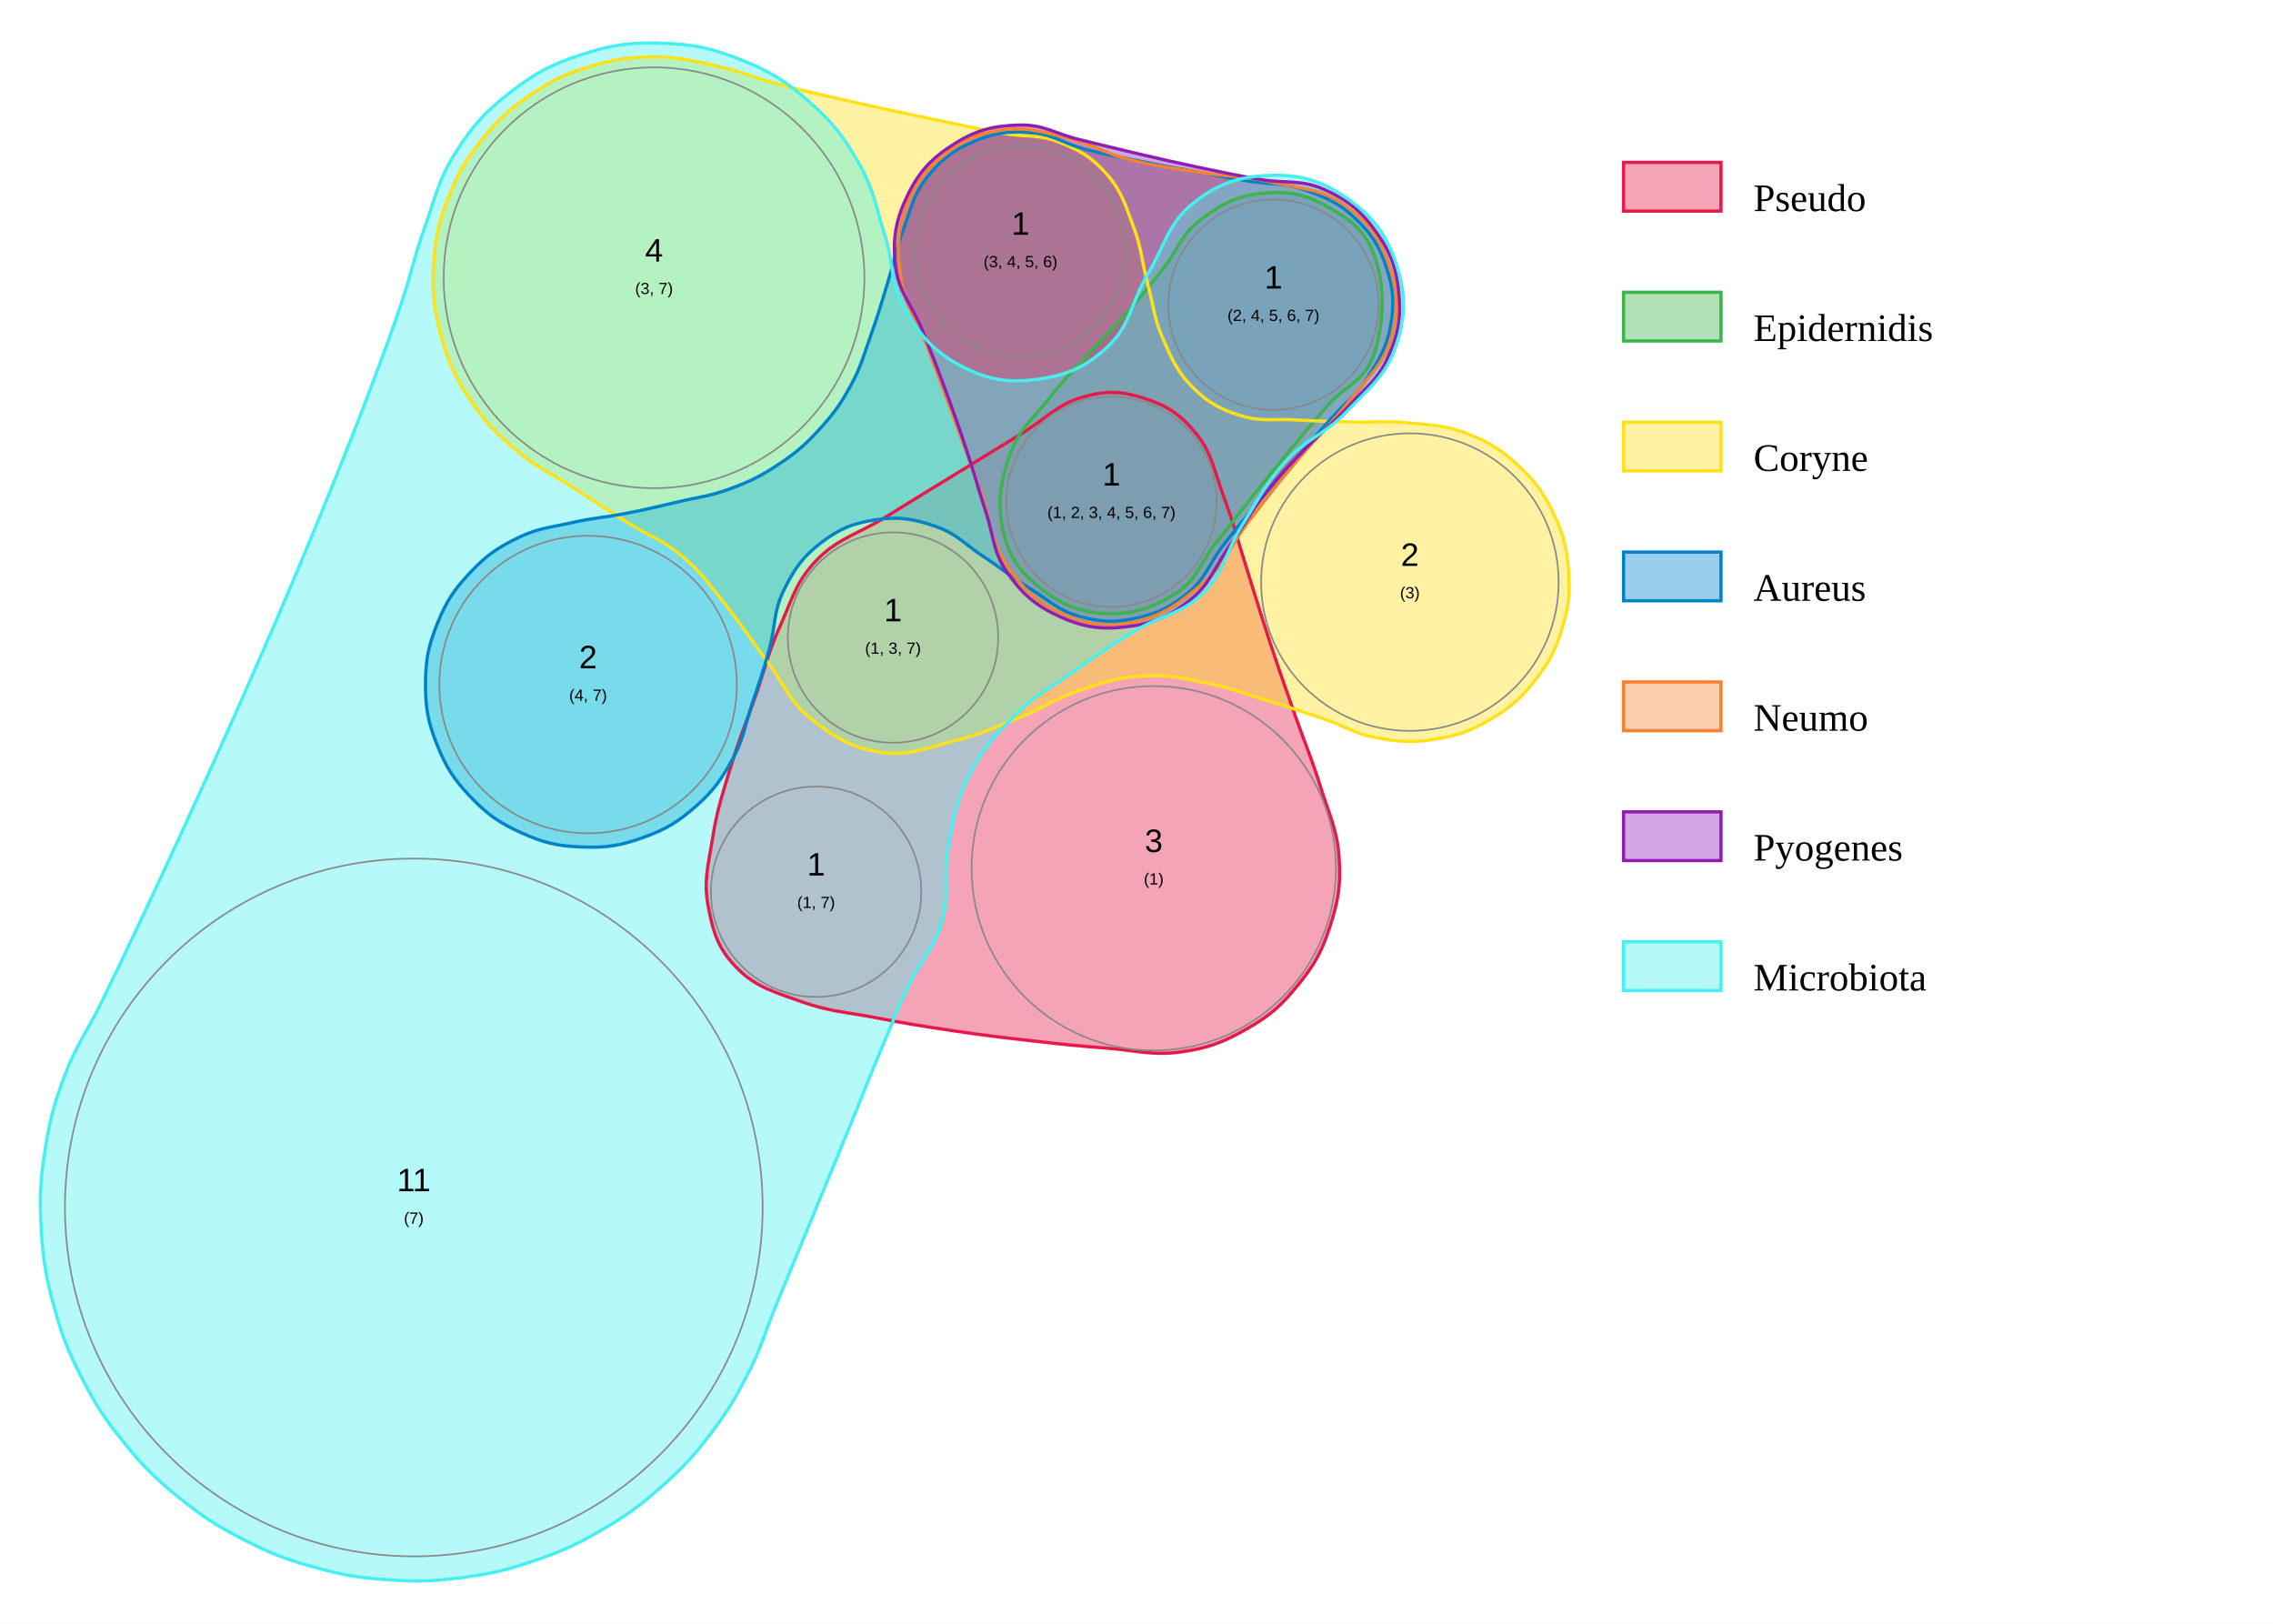
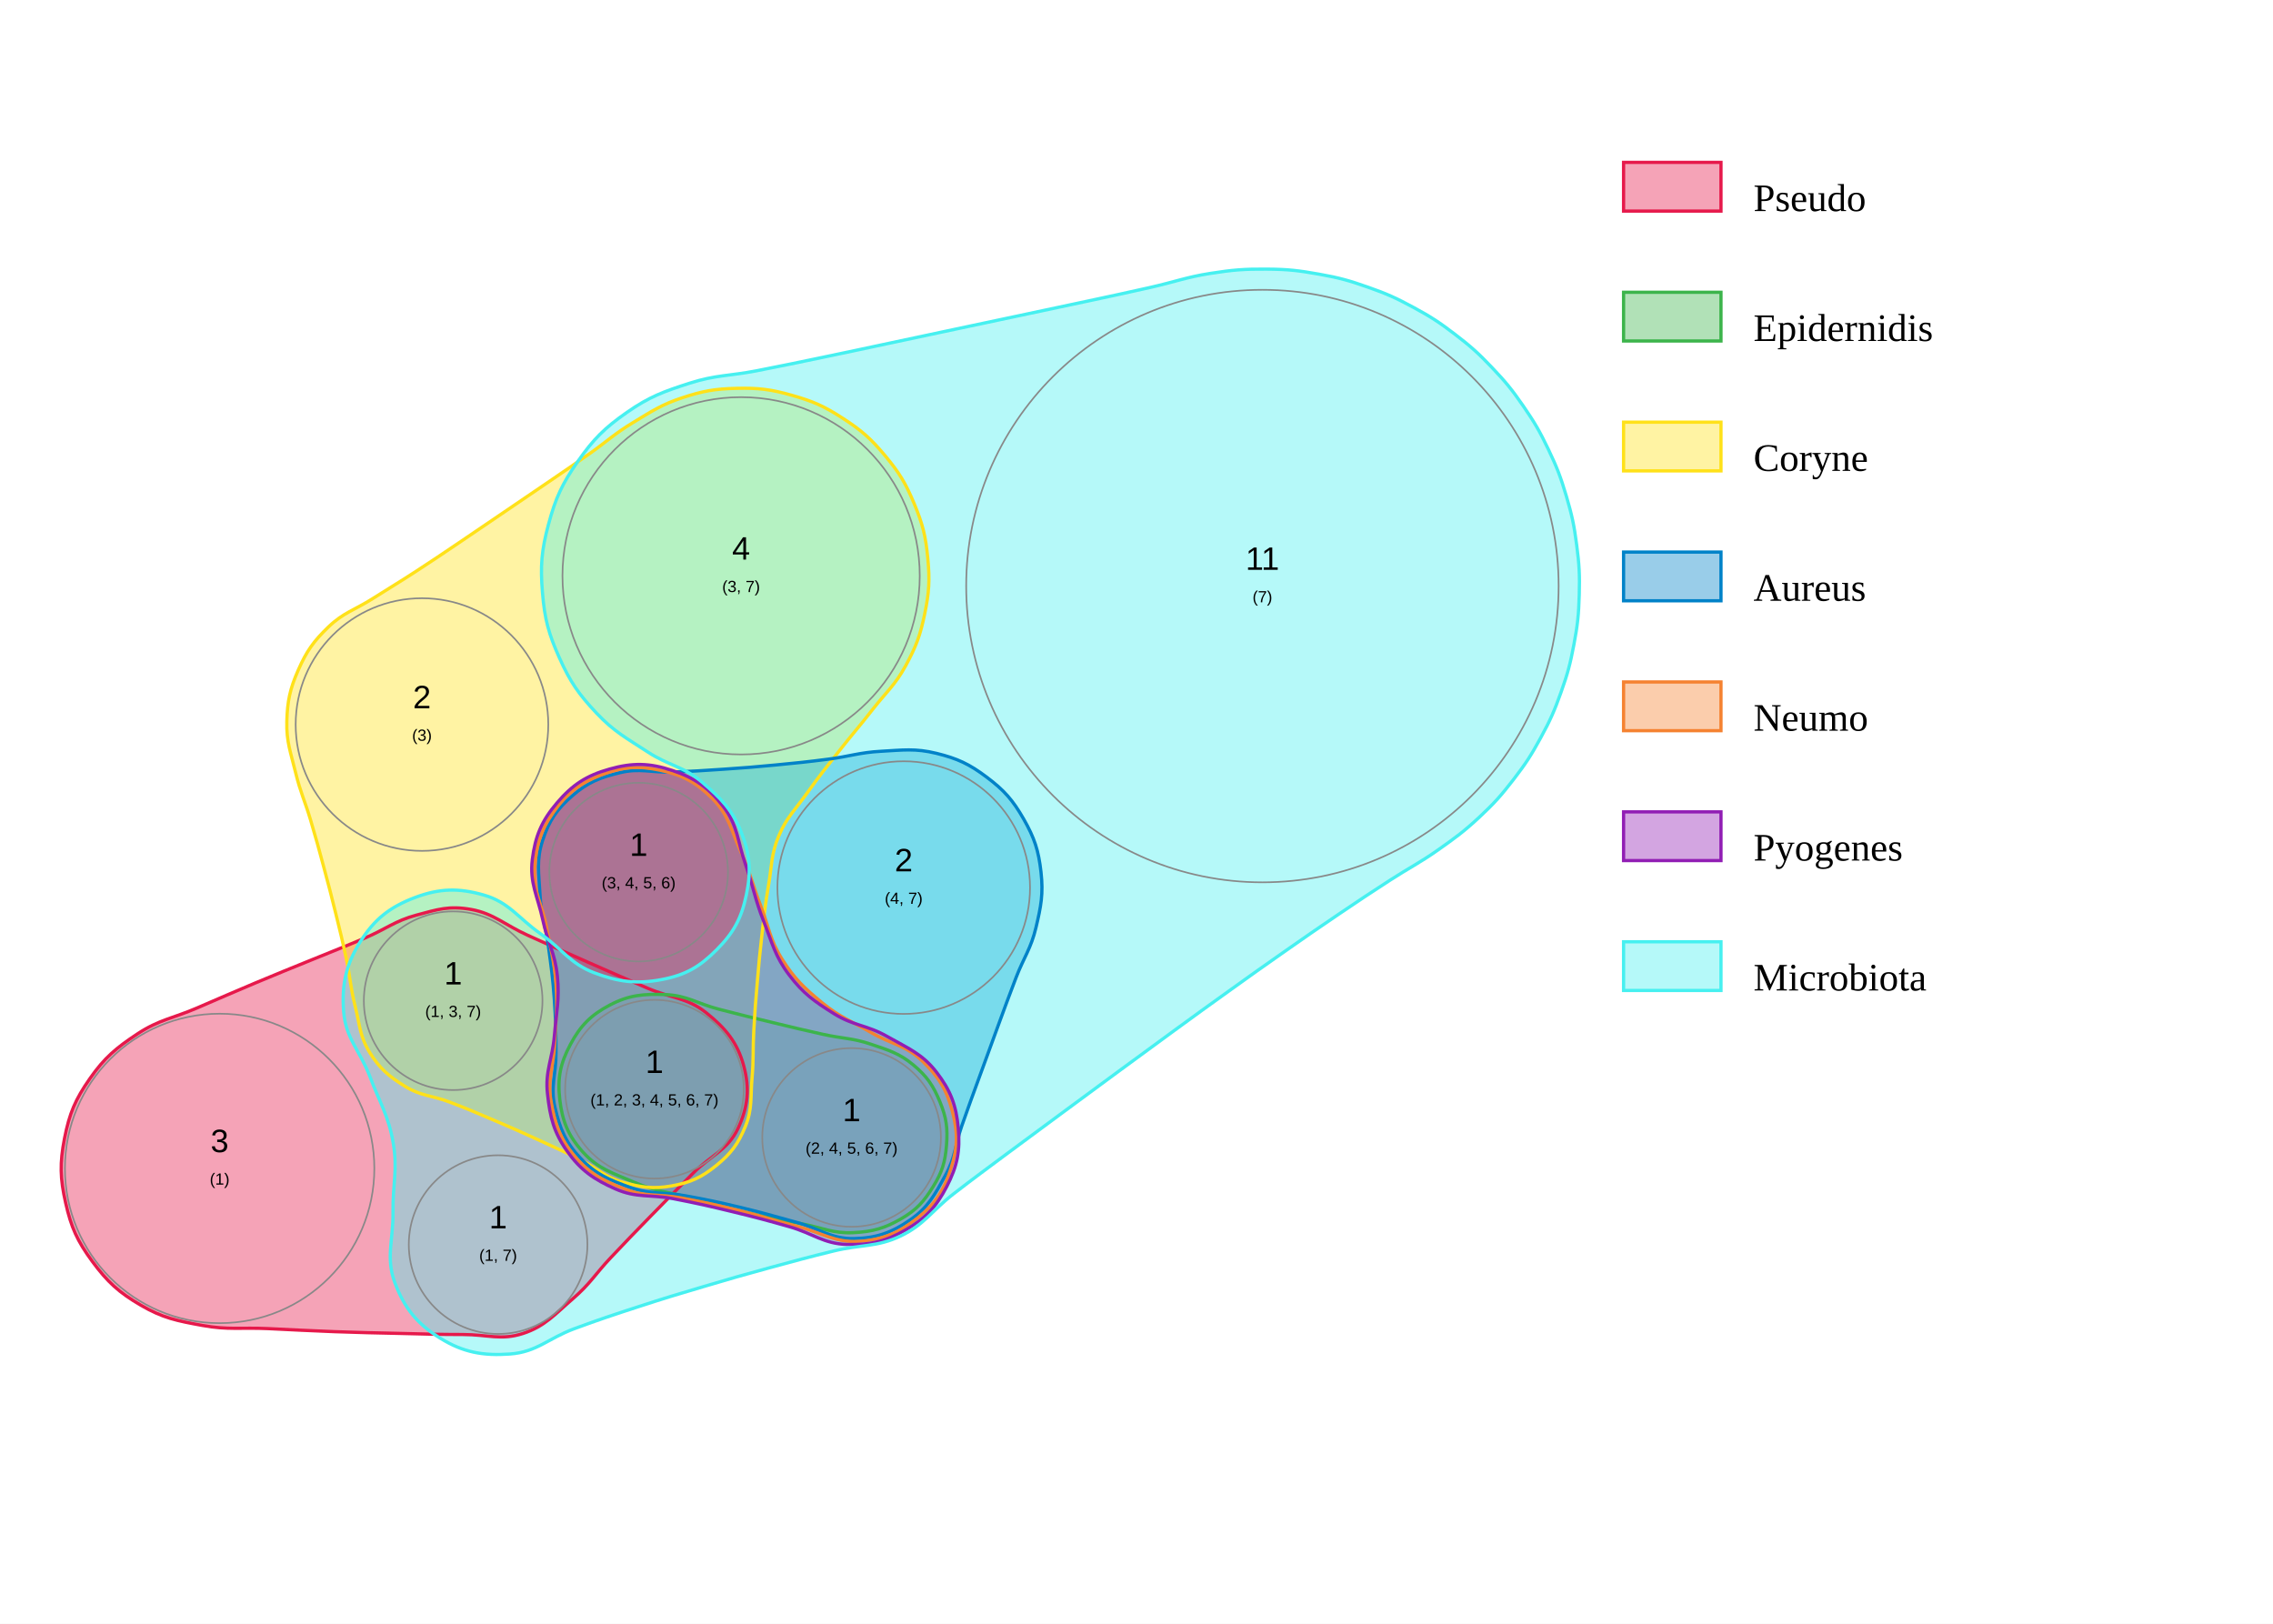
- <svg xmlns="http://www.w3.org/2000/svg" xmlns:xlink="http://www.w3.org/1999/xlink" width="700" height="500">
+ <svg xmlns="http://www.w3.org/2000/svg" xmlns:xlink="http://www.w3.org/1999/xlink" viewBox="0 0 700 500">
  <defs>
    <style type="text/css">
  .borderLine {
	   stroke: none;
	   fill-opacity: 0.4;
  }
  .outLine {
	   stroke-width: 1;
	   fill: none;
  }
  .circle {
	   stroke: #888888;
	   stroke-width: 0.5;
	   fill: none;
    pointer-events: all;
  }
  .spcircle {
	   stroke: #FF2222;
	   stroke-width: 1;
	   fill: none;
    pointer-events: all;
  }
  .tLabel {
	   font-family: Arial;
    pointer-events: none;
	   font-size: 14px;
	   text-anchor: middle;
	   alignment-baseline: central;
  }
  .nLabel {
	   font-family: Arial;
    pointer-events: none;
	   font-size: 10px;
	   text-anchor: middle;
	   alignment-baseline: central;
  }
  .belong {
	   font-family: Arial;
    pointer-events: none;
	   font-size: 5px;
	   text-anchor: middle;
	   alignment-baseline: central;
  }
  .p0{
    stroke: none;
    fill: #e6194b;
  }
  .q0{
    fill: none;
    stroke: #e6194b;
  }
  .p1{
    stroke: none;
    fill: #3cb44b;
  }
  .q1{
    fill: none;
    stroke: #3cb44b;
  }
  .p2{
    stroke: none;
    fill: #ffe119;
  }
  .q2{
    fill: none;
    stroke: #ffe119;
  }
  .p3{
    stroke: none;
    fill: #0082c8;
  }
  .q3{
    fill: none;
    stroke: #0082c8;
  }
  .p4{
    stroke: none;
    fill: #f58231;
  }
  .q4{
    fill: none;
    stroke: #f58231;
  }
  .p5{
    stroke: none;
    fill: #911eb4;
  }
  .q5{
    fill: none;
    stroke: #911eb4;
  }
  .p6{
    stroke: none;
    fill: #46f0f0;
  }
  .q6{
    fill: none;
    stroke: #46f0f0;
  }

</style>
    <symbol id="bl0">
-       <path d="M 226.91 298.03 C 232.64 303.88 238.15 305.35 246.78 308.43 C 255.41 311.52 260.70 311.65 270.07 313.45 C 279.44 315.25 284.21 316.02 293.64 317.42 C 303.08 318.82 307.85 319.37 317.25 320.44 C 326.65 321.50 331.39 322.04 340.64 322.74 C 349.89 323.45 354.84 325.12 363.48 323.95 C 372.12 322.78 376.62 320.99 383.86 316.89 C 391.09 312.78 394.51 309.74 399.66 303.41 C 404.81 297.08 407.05 293.14 409.60 285.25 C 412.14 277.36 412.98 272.59 412.38 263.95 C 411.78 255.30 409.32 250.82 406.59 242.04 C 403.87 233.27 401.88 228.96 398.77 220.07 C 395.66 211.19 394.02 206.64 391.05 197.62 C 388.08 188.60 386.73 183.88 383.91 174.98 C 381.08 166.08 380.00 161.36 376.92 153.11 C 373.84 144.87 373.41 139.83 368.52 133.74 C 363.63 127.66 359.54 124.95 352.47 122.68 C 345.40 120.40 340.82 120.14 333.16 122.36 C 325.50 124.59 322.06 129.01 314.17 133.80 C 306.27 138.60 302.00 141.24 293.70 146.34 C 285.40 151.43 281.07 154.06 272.66 159.27 C 264.24 164.47 258.09 165.71 251.63 172.35 C 245.17 179.00 244.17 184.04 240.36 192.50 C 236.54 200.97 235.63 205.86 232.54 214.69 C 229.44 223.51 227.50 227.94 224.88 236.63 C 222.26 245.32 220.79 249.64 219.44 258.15 C 218.08 266.66 216.62 271.20 218.12 279.18 C 219.61 287.15 221.17 292.18 226.91 298.03 Z" />
+       <path d="M 96.06 295.53 C 89.31 298.29 85.79 299.67 78.71 302.65 C 71.64 305.62 67.96 307.25 60.69 310.38 C 53.42 313.52 48.98 313.98 42.38 318.33 C 35.78 322.68 32.19 325.68 27.69 332.12 C 23.18 338.56 21.37 342.87 19.87 350.53 C 18.38 358.20 18.51 362.85 20.22 370.43 C 21.93 378.01 23.80 382.13 28.43 388.43 C 33.07 394.73 36.62 397.99 43.39 401.93 C 50.17 405.88 54.49 406.71 62.32 408.14 C 70.15 409.58 74.43 408.74 82.56 409.12 C 90.69 409.50 94.84 409.76 102.96 410.06 C 111.08 410.35 115.23 410.43 123.16 410.60 C 131.09 410.78 135.02 410.94 142.60 410.94 C 150.18 410.95 154.31 412.82 161.07 410.62 C 167.83 408.42 170.99 404.61 176.40 399.94 C 181.80 395.28 183.27 392.38 188.08 387.28 C 192.88 382.18 195.34 379.67 200.43 374.44 C 205.53 369.22 208.19 366.55 213.55 361.16 C 218.92 355.77 224.17 354.10 227.27 347.49 C 230.36 340.88 230.96 335.22 229.01 328.10 C 227.07 320.99 223.47 316.68 217.56 311.92 C 211.64 307.16 206.78 307.44 199.44 304.30 C 192.10 301.16 188.25 299.47 180.87 296.21 C 173.49 292.95 169.70 291.25 162.56 288.02 C 155.42 284.79 152.03 281.31 145.16 280.06 C 138.29 278.82 134.75 280.05 128.21 281.80 C 121.67 283.55 118.87 286.08 112.44 288.82 C 106.01 291.57 102.81 292.76 96.06 295.53 Z" />
    </symbol>
    <symbol id="bl1">
-       <path d="M 408.99 124.72 C 414.26 118.65 420.36 117.68 423.28 108.67 C 426.20 99.66 426.57 88.73 423.58 79.67 C 420.60 70.62 415.49 67.39 408.34 63.39 C 401.19 59.38 395.61 58.73 387.83 59.63 C 380.04 60.54 375.24 63.43 369.42 67.92 C 363.60 72.40 363.05 76.54 358.71 82.06 C 354.37 87.59 352.43 90.17 347.74 95.54 C 343.04 100.91 340.24 103.39 335.23 108.91 C 330.23 114.43 327.52 117.00 322.70 123.16 C 317.88 129.32 313.95 131.89 311.14 139.69 C 308.33 147.49 307.07 154.09 308.67 162.17 C 310.28 170.25 312.94 174.74 319.18 180.09 C 325.42 185.43 331.33 188.34 339.87 188.90 C 348.41 189.45 354.99 187.18 361.88 182.88 C 368.77 178.58 369.59 173.37 374.32 167.41 C 379.06 161.45 381.03 158.75 385.55 153.08 C 390.07 147.40 392.24 144.71 396.93 139.04 C 401.61 133.36 403.72 130.79 408.99 124.72 Z" />
+       <path d="M 237.78 314.83 C 231.35 313.28 227.91 312.47 221.33 310.75 C 214.75 309.04 211.59 306.52 204.89 306.26 C 198.19 306.01 193.69 306.40 187.84 309.47 C 182.00 312.54 178.74 315.81 175.65 321.64 C 172.56 327.46 171.62 331.97 172.39 338.59 C 173.17 345.22 174.93 349.67 179.52 354.76 C 184.10 359.85 188.70 361.24 195.32 364.06 C 201.95 366.88 205.72 367.00 212.64 368.87 C 219.56 370.73 223.11 371.78 229.94 373.37 C 236.78 374.96 240.25 375.59 246.80 376.83 C 253.35 378.07 256.58 379.87 262.70 379.58 C 268.83 379.29 272.49 378.19 277.42 375.36 C 282.34 372.53 284.53 369.98 287.35 365.44 C 290.16 360.90 291.07 357.89 291.49 352.65 C 291.90 347.41 291.48 344.18 289.44 339.23 C 287.39 334.29 285.52 331.47 281.27 327.92 C 277.02 324.38 273.73 323.41 268.17 321.53 C 262.62 319.65 259.58 319.85 253.50 318.51 C 247.42 317.17 244.21 316.39 237.78 314.83 Z" />
    </symbol>
    <symbol id="bl2">
-       <path d="M 238.93 25.70 C 231.78 23.77 228.39 22.05 221.01 20.43 C 213.62 18.80 209.69 17.60 202.01 17.56 C 194.34 17.52 190.14 18.02 182.62 20.21 C 175.10 22.40 171.16 24.07 164.41 28.52 C 157.65 32.98 154.09 36.00 148.83 42.48 C 143.56 48.95 141.13 53.00 138.07 60.89 C 135.02 68.77 134.00 73.42 133.54 81.90 C 133.09 90.39 133.59 95.11 135.81 103.30 C 138.02 111.50 139.99 115.81 144.62 122.87 C 149.24 129.94 152.65 133.21 158.95 138.62 C 165.24 144.02 169.26 145.46 176.09 149.90 C 182.92 154.34 186.27 156.54 193.09 160.83 C 199.91 165.12 204.04 166.13 210.20 171.34 C 216.37 176.55 218.64 180.32 223.92 186.88 C 229.20 193.45 231.41 197.24 236.60 204.16 C 241.79 211.07 242.98 215.97 249.87 221.47 C 256.75 226.97 262.34 230.28 271.02 231.65 C 279.71 233.02 284.77 230.43 293.30 228.33 C 301.84 226.22 305.77 224.28 313.68 221.11 C 321.59 217.94 325.12 215.07 332.84 212.48 C 340.56 209.88 344.57 208.58 352.28 208.14 C 360.00 207.70 364.01 208.82 371.43 210.28 C 378.84 211.75 382.25 213.31 389.35 215.47 C 396.44 217.63 399.96 218.73 406.90 221.07 C 413.83 223.41 416.97 225.88 424.03 227.19 C 431.10 228.49 435.20 228.74 442.23 227.58 C 449.27 226.42 453.09 225.00 459.19 221.39 C 465.28 217.78 468.34 215.10 472.71 209.53 C 477.08 203.97 478.98 200.36 481.05 193.58 C 483.12 186.79 483.60 182.73 483.05 175.61 C 482.51 168.49 481.46 164.44 478.33 157.97 C 475.20 151.49 472.72 148.12 467.41 143.23 C 462.10 138.33 458.49 136.11 451.77 133.51 C 445.05 130.91 440.91 130.94 433.81 130.23 C 426.71 129.52 423.22 130.13 416.26 129.95 C 409.30 129.76 405.83 129.70 399.01 129.30 C 392.19 128.91 388.47 129.96 382.16 127.99 C 375.85 126.01 372.26 124.17 367.45 119.43 C 362.65 114.69 360.95 110.73 358.14 104.27 C 355.33 97.82 355.21 94.03 353.40 87.15 C 351.59 80.28 351.60 76.58 349.09 69.88 C 346.58 63.18 345.45 58.89 340.86 53.66 C 336.27 48.43 332.52 46.27 326.14 43.75 C 319.76 41.24 315.84 42.30 308.97 41.08 C 302.09 39.86 298.68 39.09 291.76 37.66 C 284.84 36.24 281.38 35.49 274.37 33.97 C 267.36 32.45 263.81 31.70 256.72 30.05 C 249.63 28.39 246.07 27.62 238.93 25.70 Z" />
+       <path d="M 91.84 206.36 C 89.28 212.19 88.49 215.88 88.33 222.19 C 88.17 228.50 89.58 231.87 91.04 237.93 C 92.51 243.99 93.91 246.69 95.64 252.49 C 97.37 258.29 98.14 261.18 99.69 266.93 C 101.24 272.69 101.99 275.56 103.40 281.28 C 104.80 287.00 105.52 289.84 106.71 295.54 C 107.90 301.24 107.93 304.08 109.36 309.79 C 110.79 315.50 110.79 319.16 113.86 324.11 C 116.93 329.05 119.77 331.45 124.70 334.50 C 129.63 337.55 133.03 337.29 138.50 339.37 C 143.97 341.45 146.65 342.62 152.05 344.92 C 157.45 347.22 160.16 348.42 165.51 350.87 C 170.86 353.32 173.55 354.53 178.81 357.16 C 184.06 359.79 186.19 362.42 191.80 364.03 C 197.40 365.63 201.08 366.20 206.83 365.18 C 212.58 364.16 216.00 362.60 220.54 358.93 C 225.08 355.27 227.33 352.25 229.54 346.86 C 231.75 341.47 231.08 337.87 231.60 331.96 C 232.12 326.06 231.81 323.22 232.14 317.34 C 232.46 311.46 232.70 308.51 233.21 302.56 C 233.71 296.62 233.97 293.63 234.67 287.64 C 235.37 281.64 235.65 278.63 236.68 272.58 C 237.72 266.54 237.45 263.09 239.84 257.40 C 242.22 251.71 244.90 249.36 248.61 244.14 C 252.32 238.92 254.37 236.42 258.40 231.28 C 262.42 226.15 264.63 223.73 268.73 218.48 C 272.83 213.22 275.69 210.92 278.90 205.02 C 282.11 199.13 283.42 195.64 284.78 189.01 C 286.15 182.38 286.37 178.65 285.72 171.87 C 285.08 165.09 284.18 161.44 281.55 155.13 C 278.92 148.81 276.96 145.57 272.57 140.31 C 268.18 135.05 265.33 132.54 259.60 128.83 C 253.87 125.11 250.44 123.58 243.90 121.73 C 237.36 119.88 233.66 119.43 226.89 119.58 C 220.13 119.73 216.46 120.39 210.07 122.49 C 203.68 124.60 200.66 126.68 194.94 130.13 C 189.22 133.58 186.87 135.97 181.49 139.75 C 176.10 143.53 173.39 145.35 168.02 149.02 C 162.64 152.70 159.96 154.50 154.63 158.12 C 149.30 161.74 146.66 163.55 141.36 167.12 C 136.05 170.68 133.45 172.48 128.12 175.93 C 122.79 179.39 120.10 180.95 114.71 184.37 C 109.31 187.79 105.72 188.65 101.15 193.05 C 96.57 197.45 94.40 200.53 91.84 206.36 Z" />
    </symbol>
    <symbol id="bl3">
-       <path d="M 192.71 158.10 C 186.17 159.38 182.81 159.42 176.16 160.93 C 169.50 162.44 165.70 162.57 159.43 165.64 C 153.16 168.71 149.75 171.04 144.81 176.29 C 139.87 181.54 137.49 185.06 134.73 191.90 C 131.98 198.74 131.07 203.00 131.04 210.48 C 131.01 217.96 131.78 222.29 134.58 229.29 C 137.38 236.30 139.79 240.06 145.03 245.51 C 150.27 250.96 153.93 253.48 160.79 256.55 C 167.64 259.61 171.86 260.55 179.31 260.82 C 186.75 261.10 191.02 260.42 198.01 257.92 C 205.00 255.42 208.73 253.17 214.27 248.31 C 219.80 243.45 222.22 239.91 225.68 233.62 C 229.15 227.32 229.34 223.58 231.60 216.82 C 233.85 210.07 235.01 206.81 236.94 199.83 C 238.88 192.86 238.10 188.51 241.28 181.97 C 244.46 175.43 247.10 171.53 252.85 167.13 C 258.59 162.74 262.96 161.02 270.02 160.01 C 277.08 159.00 281.57 159.82 288.14 162.09 C 294.72 164.37 297.09 167.58 302.88 171.39 C 308.67 175.20 311.14 177.46 317.09 181.16 C 323.04 184.85 325.94 188.03 332.61 189.85 C 339.27 191.67 343.67 191.77 350.41 190.24 C 357.15 188.71 361.06 186.64 366.31 182.19 C 371.55 177.74 372.40 173.49 376.65 167.99 C 380.91 162.49 383.16 159.93 387.56 154.69 C 391.95 149.45 394.20 146.90 398.63 141.79 C 403.05 136.68 405.23 134.17 409.69 129.13 C 414.14 124.10 417.21 122.35 420.91 116.61 C 424.62 110.87 427.00 107.27 428.23 100.45 C 429.45 93.63 429.19 89.15 427.03 82.51 C 424.87 75.88 422.46 72.07 417.41 67.26 C 412.35 62.45 408.28 60.75 401.76 58.46 C 395.24 56.16 391.57 56.92 384.81 55.79 C 378.05 54.66 374.71 54.04 367.96 52.81 C 361.20 51.58 357.81 51.01 351.03 49.63 C 344.25 48.25 340.85 47.67 334.05 45.89 C 327.25 44.11 323.96 41.16 317.01 40.74 C 310.07 40.33 305.64 41.05 299.32 43.84 C 293.00 46.62 289.65 49.32 285.43 54.69 C 281.21 60.05 280.61 64.20 278.21 70.66 C 275.80 77.11 275.40 80.47 273.40 86.96 C 271.41 93.45 270.51 96.75 268.23 103.11 C 265.95 109.46 265.19 112.89 262.00 118.72 C 258.80 124.56 256.74 127.41 252.27 132.28 C 247.80 137.15 245.13 139.42 239.65 143.06 C 234.16 146.71 231.01 148.22 224.85 150.51 C 218.69 152.80 215.29 153.01 208.86 154.53 C 202.44 156.05 199.25 156.82 192.71 158.10 Z" />
+       <path d="M 222.77 236.87 C 216.36 237.30 213.18 237.52 206.81 237.73 C 200.44 237.94 197.05 236.47 190.93 237.93 C 184.82 239.40 181.00 240.88 176.24 245.05 C 171.47 249.21 169.09 252.69 167.11 258.77 C 165.12 264.85 165.95 268.92 166.30 275.45 C 166.66 281.99 168.01 284.97 168.89 291.43 C 169.77 297.88 170.24 301.16 170.71 307.73 C 171.17 314.30 171.19 317.60 171.23 324.26 C 171.27 330.92 169.40 334.55 170.91 341.02 C 172.41 347.50 174.13 351.72 178.76 356.64 C 183.39 361.56 187.60 363.32 194.05 365.64 C 200.50 367.95 204.20 366.97 211.01 368.21 C 217.82 369.44 221.23 370.17 228.09 371.81 C 234.95 373.45 238.34 374.48 245.32 376.40 C 252.29 378.32 255.98 381.54 262.97 381.40 C 269.95 381.26 274.62 379.56 280.24 375.69 C 285.86 371.82 287.90 367.84 291.09 362.05 C 294.28 356.26 294.07 352.82 296.18 346.74 C 298.29 340.65 299.42 337.70 301.62 331.63 C 303.82 325.56 304.93 322.51 307.19 316.38 C 309.45 310.25 310.55 307.16 312.92 301.00 C 315.29 294.84 317.52 292.07 319.05 285.58 C 320.59 279.09 321.35 275.22 320.59 268.54 C 319.83 261.87 318.59 258.05 315.25 252.20 C 311.90 246.35 309.24 243.34 303.86 239.30 C 298.48 235.25 294.86 233.57 288.36 231.97 C 281.86 230.38 278.01 230.98 271.36 231.34 C 264.71 231.70 261.60 232.93 255.10 233.77 C 248.61 234.61 245.36 234.94 238.89 235.56 C 232.43 236.18 229.19 236.44 222.77 236.87 Z" />
    </symbol>
    <symbol id="bl4">
-       <path d="M 391.66 56.10 C 382.61 54.07 377.69 54.40 368.78 52.97 C 359.87 51.54 355.11 51.06 347.10 48.95 C 339.10 46.85 336.47 44.22 328.75 42.44 C 321.03 40.65 316.11 38.94 308.51 40.02 C 300.91 41.10 296.66 42.96 290.73 47.84 C 284.79 52.71 281.48 56.78 278.85 64.38 C 276.21 71.99 276.19 77.36 277.55 85.87 C 278.90 94.38 282.38 98.32 285.64 106.93 C 288.90 115.55 290.59 120.08 293.85 128.95 C 297.11 137.82 298.79 142.43 301.93 151.29 C 305.08 160.15 304.67 165.78 309.57 173.26 C 314.47 180.74 318.53 185.04 326.43 188.71 C 334.32 192.37 340.24 193.42 349.06 191.59 C 357.88 189.75 363.35 185.82 370.51 179.53 C 377.67 173.24 378.97 167.79 384.86 160.14 C 390.74 152.48 393.79 148.56 399.92 141.24 C 406.04 133.92 409.76 130.99 415.48 123.54 C 421.19 116.10 426.03 112.47 428.48 104.01 C 430.93 95.55 430.60 89.42 427.71 81.25 C 424.82 73.07 421.24 68.15 414.03 63.12 C 406.82 58.09 400.71 58.13 391.66 56.10 Z" />
+       <path d="M 268.44 318.04 C 262.28 314.46 258.69 313.30 253.18 308.77 C 247.67 304.25 244.68 301.41 240.90 295.43 C 237.11 289.45 236.81 285.52 234.25 278.88 C 231.70 272.25 231.08 268.84 228.13 262.26 C 225.18 255.69 224.46 251.04 219.50 246.02 C 214.54 241.01 210.24 238.65 203.34 237.19 C 196.43 235.72 191.56 236.12 184.98 238.70 C 178.41 241.28 174.53 244.31 170.46 250.10 C 166.39 255.90 165.06 260.62 164.63 267.69 C 164.20 274.75 166.96 278.34 168.29 285.43 C 169.61 292.53 170.72 296.02 171.23 303.18 C 171.74 310.34 171.15 314.04 170.85 321.22 C 170.54 328.40 168.48 332.14 169.70 339.09 C 170.92 346.03 172.44 350.57 176.95 355.97 C 181.46 361.37 185.68 363.51 192.26 366.09 C 198.84 368.67 202.77 367.55 209.83 368.88 C 216.89 370.21 220.41 370.99 227.57 372.74 C 234.72 374.50 238.19 375.76 245.60 377.66 C 253.00 379.55 257.21 382.75 264.60 382.24 C 271.99 381.72 276.89 379.57 282.55 375.08 C 288.20 370.59 290.74 366.42 292.87 359.79 C 295.01 353.16 295.00 348.56 293.22 341.94 C 291.45 335.31 288.94 331.45 283.98 326.67 C 279.02 321.89 274.60 321.62 268.44 318.04 Z" />
    </symbol>
    <symbol id="bl5">
-       <path d="M 423.77 71.34 C 419.17 64.91 414.98 61.56 407.81 58.34 C 400.65 55.12 395.67 56.60 387.94 55.24 C 380.22 53.88 376.62 53.10 369.20 51.54 C 361.78 49.98 358.20 49.15 350.86 47.44 C 343.52 45.73 339.94 44.78 332.49 43.00 C 325.05 41.21 321.37 38.24 313.64 38.51 C 305.91 38.77 300.66 40.00 293.83 44.33 C 287.00 48.67 283.09 52.69 279.48 60.18 C 275.86 67.66 274.84 73.47 275.75 81.77 C 276.67 90.06 280.92 93.90 284.03 101.66 C 287.15 109.41 288.57 113.04 291.32 120.53 C 294.08 128.01 295.37 131.69 297.82 139.08 C 300.27 146.48 301.11 150.09 303.57 157.51 C 306.04 164.93 305.68 169.78 310.14 176.20 C 314.59 182.63 318.56 186.26 325.85 189.63 C 333.13 193.00 338.49 193.97 346.57 193.05 C 354.64 192.13 359.80 190.01 366.22 185.03 C 372.63 180.04 373.96 174.75 378.65 168.13 C 383.34 161.51 384.89 158.01 389.66 151.92 C 394.43 145.83 397.32 143.11 402.51 137.69 C 407.70 132.27 410.61 130.33 415.59 124.82 C 420.57 119.30 424.35 116.98 427.39 110.12 C 430.44 103.26 431.55 98.28 430.83 90.52 C 430.10 82.77 428.38 77.78 423.77 71.34 Z" />
+       <path d="M 273.25 319.17 C 266.95 315.57 262.87 315.93 256.83 312.14 C 250.79 308.36 247.37 305.94 243.03 300.23 C 238.70 294.53 237.84 290.43 235.15 283.61 C 232.46 276.80 232.05 273.21 229.58 266.16 C 227.10 259.11 227.27 254.14 222.76 248.36 C 218.24 242.57 214.01 239.54 207.00 237.23 C 199.99 234.92 194.81 234.82 187.72 236.82 C 180.63 238.81 176.31 241.62 171.56 247.20 C 166.80 252.77 164.82 257.48 163.93 264.68 C 163.05 271.88 165.59 276.02 167.14 283.20 C 168.68 290.38 170.93 293.43 171.65 300.58 C 172.37 307.72 171.34 311.65 170.73 318.91 C 170.12 326.18 167.81 329.76 168.61 336.89 C 169.40 344.03 170.54 348.72 174.71 354.56 C 178.88 360.40 182.90 363.17 189.46 366.08 C 196.03 369.00 200.32 367.74 207.51 369.14 C 214.70 370.54 218.28 371.35 225.42 373.08 C 232.56 374.81 236.13 375.75 243.21 377.77 C 250.29 379.80 253.70 383.01 260.83 383.20 C 267.96 383.40 272.72 382.31 278.86 378.75 C 285.01 375.19 288.30 371.68 291.55 365.40 C 294.80 359.13 295.74 354.44 295.11 347.38 C 294.47 340.32 292.74 335.75 288.37 330.11 C 283.99 324.47 279.56 322.76 273.25 319.17 Z" />
    </symbol>
    <symbol id="bl6">
-       <path d="M 51.24 266.50 C 47.28 275.04 45.29 279.30 41.22 287.87 C 37.16 296.44 35.16 300.72 30.91 309.33 C 26.67 317.95 23.43 321.92 20.01 330.96 C 16.59 340.00 15.27 344.97 13.81 354.53 C 12.35 364.08 12.14 369.15 12.71 378.74 C 13.28 388.33 14.13 393.28 16.67 402.47 C 19.20 411.66 21.03 416.27 25.38 424.67 C 29.73 433.08 32.47 437.21 38.41 444.51 C 44.36 451.80 47.84 455.24 55.11 461.14 C 62.39 467.03 66.51 469.70 74.79 473.98 C 83.07 478.25 87.59 480.01 96.51 482.51 C 105.43 485.00 110.20 485.81 119.39 486.46 C 128.58 487.11 133.38 486.95 142.47 485.76 C 151.55 484.56 156.20 483.45 164.80 480.50 C 173.41 477.55 177.69 475.56 185.48 471.01 C 193.28 466.45 197.07 463.67 203.77 457.73 C 210.47 451.80 213.60 448.37 218.97 441.32 C 224.33 434.27 226.62 430.29 230.60 422.49 C 234.57 414.69 235.54 410.36 238.83 402.34 C 242.12 394.31 243.77 390.33 247.04 382.39 C 250.32 374.44 251.96 370.51 255.22 362.60 C 258.48 354.70 260.09 350.77 263.33 342.86 C 266.56 334.95 268.05 330.99 271.38 323.07 C 274.72 315.14 276.23 311.18 280.00 303.25 C 283.77 295.31 287.82 291.83 290.22 283.39 C 292.63 274.95 290.35 270.00 292.02 261.05 C 293.69 252.11 294.44 246.83 298.57 238.67 C 302.69 230.50 306.22 226.59 312.63 220.22 C 319.04 213.85 323.22 212.02 330.60 206.83 C 337.98 201.64 341.55 199.10 349.54 194.25 C 357.53 189.40 363.94 189.14 370.57 182.58 C 377.20 176.03 377.53 169.65 382.68 161.48 C 387.82 153.31 389.89 148.70 396.31 141.74 C 402.73 134.79 408.02 133.80 414.76 126.72 C 421.50 119.64 426.98 115.51 430.00 106.35 C 433.02 97.19 432.96 90.03 429.87 80.93 C 426.77 71.83 422.37 66.24 414.52 60.86 C 406.68 55.48 400.10 53.64 390.64 54.03 C 381.17 54.42 374.64 56.72 367.21 62.80 C 359.77 68.89 358.64 75.71 353.47 84.46 C 348.29 93.20 348.16 100.07 341.34 106.55 C 334.52 113.02 328.46 115.61 319.36 116.82 C 310.26 118.04 303.95 116.90 295.83 112.62 C 287.72 108.34 283.42 103.37 278.78 95.42 C 274.13 87.48 275.43 81.88 272.61 72.90 C 269.78 63.92 269.29 58.82 264.65 50.55 C 260.02 42.27 256.68 37.93 249.43 31.52 C 242.17 25.11 237.47 22.12 228.37 18.48 C 219.26 14.84 213.76 13.65 203.90 13.32 C 194.03 12.99 188.44 13.77 179.05 16.83 C 169.65 19.88 164.69 22.54 156.92 28.60 C 149.15 34.66 145.42 38.88 140.21 47.13 C 135.00 55.37 134.14 60.69 130.86 69.82 C 127.58 78.94 126.82 83.68 123.81 92.75 C 120.79 101.81 119.10 106.25 115.80 115.15 C 112.49 124.05 110.76 128.45 107.30 137.24 C 103.83 146.03 102.04 150.38 98.48 159.09 C 94.91 167.80 93.11 172.15 89.45 180.80 C 85.79 189.44 83.92 193.74 80.17 202.34 C 76.42 210.94 74.54 215.23 70.71 223.79 C 66.89 232.36 64.95 236.61 61.05 245.15 C 57.16 253.70 55.21 257.96 51.24 266.50 Z" />
+       <path d="M 135.61 412.09 C 142.69 416.47 148.80 417.53 157.05 416.94 C 165.30 416.36 168.92 412.08 176.86 409.15 C 184.80 406.23 188.77 404.92 196.74 402.33 C 204.71 399.73 208.70 398.54 216.71 396.17 C 224.71 393.79 228.71 392.65 236.76 390.45 C 244.81 388.25 248.82 387.15 256.95 385.17 C 265.07 383.20 270.03 384.10 277.38 380.59 C 284.72 377.08 287.07 372.72 293.67 367.62 C 300.27 362.52 303.65 360.08 310.37 355.07 C 317.10 350.06 320.50 347.57 327.28 342.57 C 334.06 337.57 337.46 335.05 344.28 330.04 C 351.09 325.03 354.52 322.51 361.36 317.53 C 368.20 312.54 371.66 310.02 378.50 305.13 C 385.34 300.23 388.81 297.75 395.55 293.04 C 402.29 288.33 405.69 285.96 412.19 281.57 C 418.68 277.18 421.88 275.05 428.00 271.09 C 434.13 267.13 437.28 265.66 442.80 261.77 C 448.31 257.88 450.93 255.97 455.59 251.63 C 460.24 247.29 462.30 244.95 466.08 240.07 C 469.85 235.18 471.54 232.58 474.46 227.22 C 477.39 221.85 478.66 219.01 480.71 213.26 C 482.76 207.51 483.58 204.48 484.71 198.47 C 485.84 192.46 486.18 189.33 486.35 183.20 C 486.52 177.07 486.36 173.91 485.56 167.82 C 484.77 161.73 484.11 158.64 482.37 152.75 C 480.62 146.86 479.49 143.91 476.84 138.37 C 474.19 132.83 472.61 130.10 469.13 125.05 C 465.65 120.01 463.67 117.57 459.45 113.15 C 455.24 108.72 452.91 106.64 448.08 102.94 C 443.24 99.24 440.63 97.54 435.27 94.64 C 429.91 91.74 427.09 90.47 421.28 88.43 C 415.47 86.39 412.48 85.54 406.23 84.43 C 399.98 83.32 396.76 82.91 390.03 82.87 C 383.30 82.82 379.76 83.08 372.60 84.21 C 365.43 85.34 361.80 86.80 354.20 88.52 C 346.60 90.24 342.57 91.08 334.61 92.79 C 326.65 94.51 322.51 95.36 314.38 97.09 C 306.24 98.81 302.11 99.68 293.95 101.42 C 285.78 103.15 281.69 104.03 273.55 105.76 C 265.41 107.49 261.36 108.37 253.24 110.06 C 245.11 111.74 241.09 112.61 232.93 114.19 C 224.77 115.78 220.41 115.43 212.44 117.98 C 204.47 120.54 199.99 122.14 193.09 126.97 C 186.19 131.79 182.77 135.20 177.94 142.10 C 173.10 148.99 171.10 153.36 168.92 161.44 C 166.75 169.52 166.38 174.26 167.06 182.50 C 167.73 190.74 168.98 195.24 172.31 202.65 C 175.63 210.06 178.25 213.78 183.68 219.56 C 189.12 225.34 192.98 227.30 199.48 231.56 C 205.99 235.82 210.45 235.91 216.21 240.85 C 221.96 245.79 225.53 249.32 228.26 256.24 C 230.99 263.17 231.36 268.26 229.86 275.50 C 228.35 282.74 225.95 287.21 220.73 292.43 C 215.51 297.66 211.30 300.21 203.76 301.64 C 196.22 303.07 190.51 302.40 183.04 299.57 C 175.57 296.74 173.22 292.28 166.41 287.49 C 159.61 282.70 156.75 277.82 149.00 275.61 C 141.25 273.39 135.30 273.52 127.67 276.42 C 120.05 279.32 115.25 283.08 110.88 290.10 C 106.51 297.12 105.21 303.21 105.83 311.52 C 106.45 319.82 110.91 323.54 113.96 331.62 C 117.01 339.71 119.68 343.62 121.09 351.94 C 122.51 360.26 120.92 364.59 121.03 373.22 C 121.14 381.85 118.72 387.30 121.64 395.08 C 124.56 402.85 128.52 407.72 135.61 412.09 Z" />
    </symbol>
  </defs>
  <rect width="700" height="500" style="fill:#fff;stroke-width:0" />
  <use class="p0 borderLine" xlink:href="#bl0" />
  <use class="p1 borderLine" xlink:href="#bl1" />
  <use class="p2 borderLine" xlink:href="#bl2" />
  <use class="p3 borderLine" xlink:href="#bl3" />
  <use class="p4 borderLine" xlink:href="#bl4" />
  <use class="p5 borderLine" xlink:href="#bl5" />
  <use class="p6 borderLine" xlink:href="#bl6" />
  <use class="q0 outLine" xlink:href="#bl0" />
  <use class="q1 outLine" xlink:href="#bl1" />
  <use class="q2 outLine" xlink:href="#bl2" />
  <use class="q3 outLine" xlink:href="#bl3" />
  <use class="q4 outLine" xlink:href="#bl4" />
  <use class="q5 outLine" xlink:href="#bl5" />
  <use class="q6 outLine" xlink:href="#bl6" />
-   <circle class="circle" cx="355.314" cy="267.37" r="56.105" />
-   <text class="tLabel" x="355.31" y="247.37" />
-   <text class="nLabel" x="355.31" y="262.37">3</text>
-   <text class="belong" x="355.31" y="272.37">(1)</text>
-   <circle class="circle" cx="342.29" cy="154.504" r="32.392" />
-   <text class="tLabel" x="342.29" y="134.50" />
-   <text class="nLabel" x="342.29" y="149.50">1</text>
-   <text class="belong" x="342.29" y="159.50">(1, 2, 3, 4, 5, 6, 7)</text>
-   <circle class="circle" cx="392.179" cy="93.843" r="32.392" />
-   <text class="tLabel" x="392.18" y="73.84" />
-   <text class="nLabel" x="392.18" y="88.84">1</text>
-   <text class="belong" x="392.18" y="98.84">(2, 4, 5, 6, 7)</text>
-   <circle class="circle" cx="434.19" cy="179.247" r="45.81" />
-   <text class="tLabel" x="434.19" y="159.25" />
-   <text class="nLabel" x="434.19" y="174.25">2</text>
-   <text class="belong" x="434.19" y="184.25">(3)</text>
-   <circle class="circle" cx="314.278" cy="77.293" r="32.392" />
-   <text class="tLabel" x="314.28" y="57.29" />
-   <text class="nLabel" x="314.28" y="72.29">1</text>
-   <text class="belong" x="314.28" y="82.29">(3, 4, 5, 6)</text>
-   <circle class="circle" cx="201.422" cy="85.539" r="64.785" />
-   <text class="tLabel" x="201.42" y="65.54" />
-   <text class="nLabel" x="201.42" y="80.54">4</text>
-   <text class="belong" x="201.42" y="90.54">(3, 7)</text>
-   <circle class="circle" cx="275.012" cy="196.32" r="32.392" />
-   <text class="tLabel" x="275.01" y="176.32" />
-   <text class="nLabel" x="275.01" y="191.32">1</text>
-   <text class="belong" x="275.01" y="201.32">(1, 3, 7)</text>
-   <circle class="circle" cx="181.11" cy="210.784" r="45.81" />
-   <text class="tLabel" x="181.11" y="190.78" />
-   <text class="nLabel" x="181.11" y="205.78">2</text>
-   <text class="belong" x="181.11" y="215.78">(4, 7)</text>
-   <circle class="circle" cx="127.434" cy="371.813" r="107.434" />
-   <text class="tLabel" x="127.43" y="351.81" />
-   <text class="nLabel" x="127.43" y="366.81">11</text>
-   <text class="belong" x="127.43" y="376.81">(7)</text>
-   <circle class="circle" cx="251.334" cy="274.59" r="32.392" />
-   <text class="tLabel" x="251.33" y="254.59" />
-   <text class="nLabel" x="251.33" y="269.59">1</text>
-   <text class="belong" x="251.33" y="279.59">(1, 7)</text>
+   <circle class="circle" cx="67.64" cy="359.794" r="47.641" />
+   <text class="tLabel" x="67.64" y="339.79" />
+   <text class="nLabel" x="67.64" y="354.79">3</text>
+   <text class="belong" x="67.64" y="364.79">(1)</text>
+   <circle class="circle" cx="201.55" cy="335.4" r="27.505" />
+   <text class="tLabel" x="201.55" y="315.40" />
+   <text class="nLabel" x="201.55" y="330.40">1</text>
+   <text class="belong" x="201.55" y="340.40">(1, 2, 3, 4, 5, 6, 7)</text>
+   <circle class="circle" cx="262.255" cy="350.256" r="27.505" />
+   <text class="tLabel" x="262.26" y="330.26" />
+   <text class="nLabel" x="262.26" y="345.26">1</text>
+   <text class="belong" x="262.26" y="355.26">(2, 4, 5, 6, 7)</text>
+   <circle class="circle" cx="129.954" cy="223.112" r="38.898" />
+   <text class="tLabel" x="129.95" y="203.11" />
+   <text class="nLabel" x="129.95" y="218.11">2</text>
+   <text class="belong" x="129.95" y="228.11">(3)</text>
+   <circle class="circle" cx="196.684" cy="268.553" r="27.505" />
+   <text class="tLabel" x="196.68" y="248.55" />
+   <text class="nLabel" x="196.68" y="263.55">1</text>
+   <text class="belong" x="196.68" y="273.55">(3, 4, 5, 6)</text>
+   <circle class="circle" cx="228.232" cy="177.312" r="55.011" />
+   <text class="tLabel" x="228.23" y="157.31" />
+   <text class="nLabel" x="228.23" y="172.31">4</text>
+   <text class="belong" x="228.23" y="182.31">(3, 7)</text>
+   <circle class="circle" cx="139.555" cy="308.157" r="27.505" />
+   <text class="tLabel" x="139.55" y="288.16" />
+   <text class="nLabel" x="139.55" y="303.16">1</text>
+   <text class="belong" x="139.55" y="313.16">(1, 3, 7)</text>
+   <circle class="circle" cx="278.311" cy="273.318" r="38.898" />
+   <text class="tLabel" x="278.31" y="253.32" />
+   <text class="nLabel" x="278.31" y="268.32">2</text>
+   <text class="belong" x="278.31" y="278.32">(4, 7)</text>
+   <circle class="circle" cx="388.775" cy="180.469" r="91.225" />
+   <text class="tLabel" x="388.78" y="160.47" />
+   <text class="nLabel" x="388.78" y="175.47">11</text>
+   <text class="belong" x="388.78" y="185.47">(7)</text>
+   <circle class="circle" cx="153.399" cy="383.25" r="27.505" />
+   <text class="tLabel" x="153.40" y="363.25" />
+   <text class="nLabel" x="153.40" y="378.25">1</text>
+   <text class="belong" x="153.40" y="388.25">(1, 7)</text>
  <rect class="p0 borderLine" x="500.00" y="50.00" width="30.00" height="15.00" />
  <rect class="q0" x="500.00" y="50.00" width="30.00" height="15.00" />
  <text class="legend" x="540.00" y="65.00">Pseudo</text>
  <rect class="p1 borderLine" x="500.00" y="90.00" width="30.00" height="15.00" />
  <rect class="q1" x="500.00" y="90.00" width="30.00" height="15.00" />
  <text class="legend" x="540.00" y="105.00">Epidernidis</text>
  <rect class="p2 borderLine" x="500.00" y="130.00" width="30.00" height="15.00" />
  <rect class="q2" x="500.00" y="130.00" width="30.00" height="15.00" />
  <text class="legend" x="540.00" y="145.00">Coryne</text>
  <rect class="p3 borderLine" x="500.00" y="170.00" width="30.00" height="15.00" />
  <rect class="q3" x="500.00" y="170.00" width="30.00" height="15.00" />
  <text class="legend" x="540.00" y="185.00">Aureus</text>
  <rect class="p4 borderLine" x="500.00" y="210.00" width="30.00" height="15.00" />
  <rect class="q4" x="500.00" y="210.00" width="30.00" height="15.00" />
  <text class="legend" x="540.00" y="225.00">Neumo</text>
  <rect class="p5 borderLine" x="500.00" y="250.00" width="30.00" height="15.00" />
  <rect class="q5" x="500.00" y="250.00" width="30.00" height="15.00" />
  <text class="legend" x="540.00" y="265.00">Pyogenes</text>
  <rect class="p6 borderLine" x="500.00" y="290.00" width="30.00" height="15.00" />
  <rect class="q6" x="500.00" y="290.00" width="30.00" height="15.00" />
  <text class="legend" x="540.00" y="305.00">Microbiota</text>
</svg>
